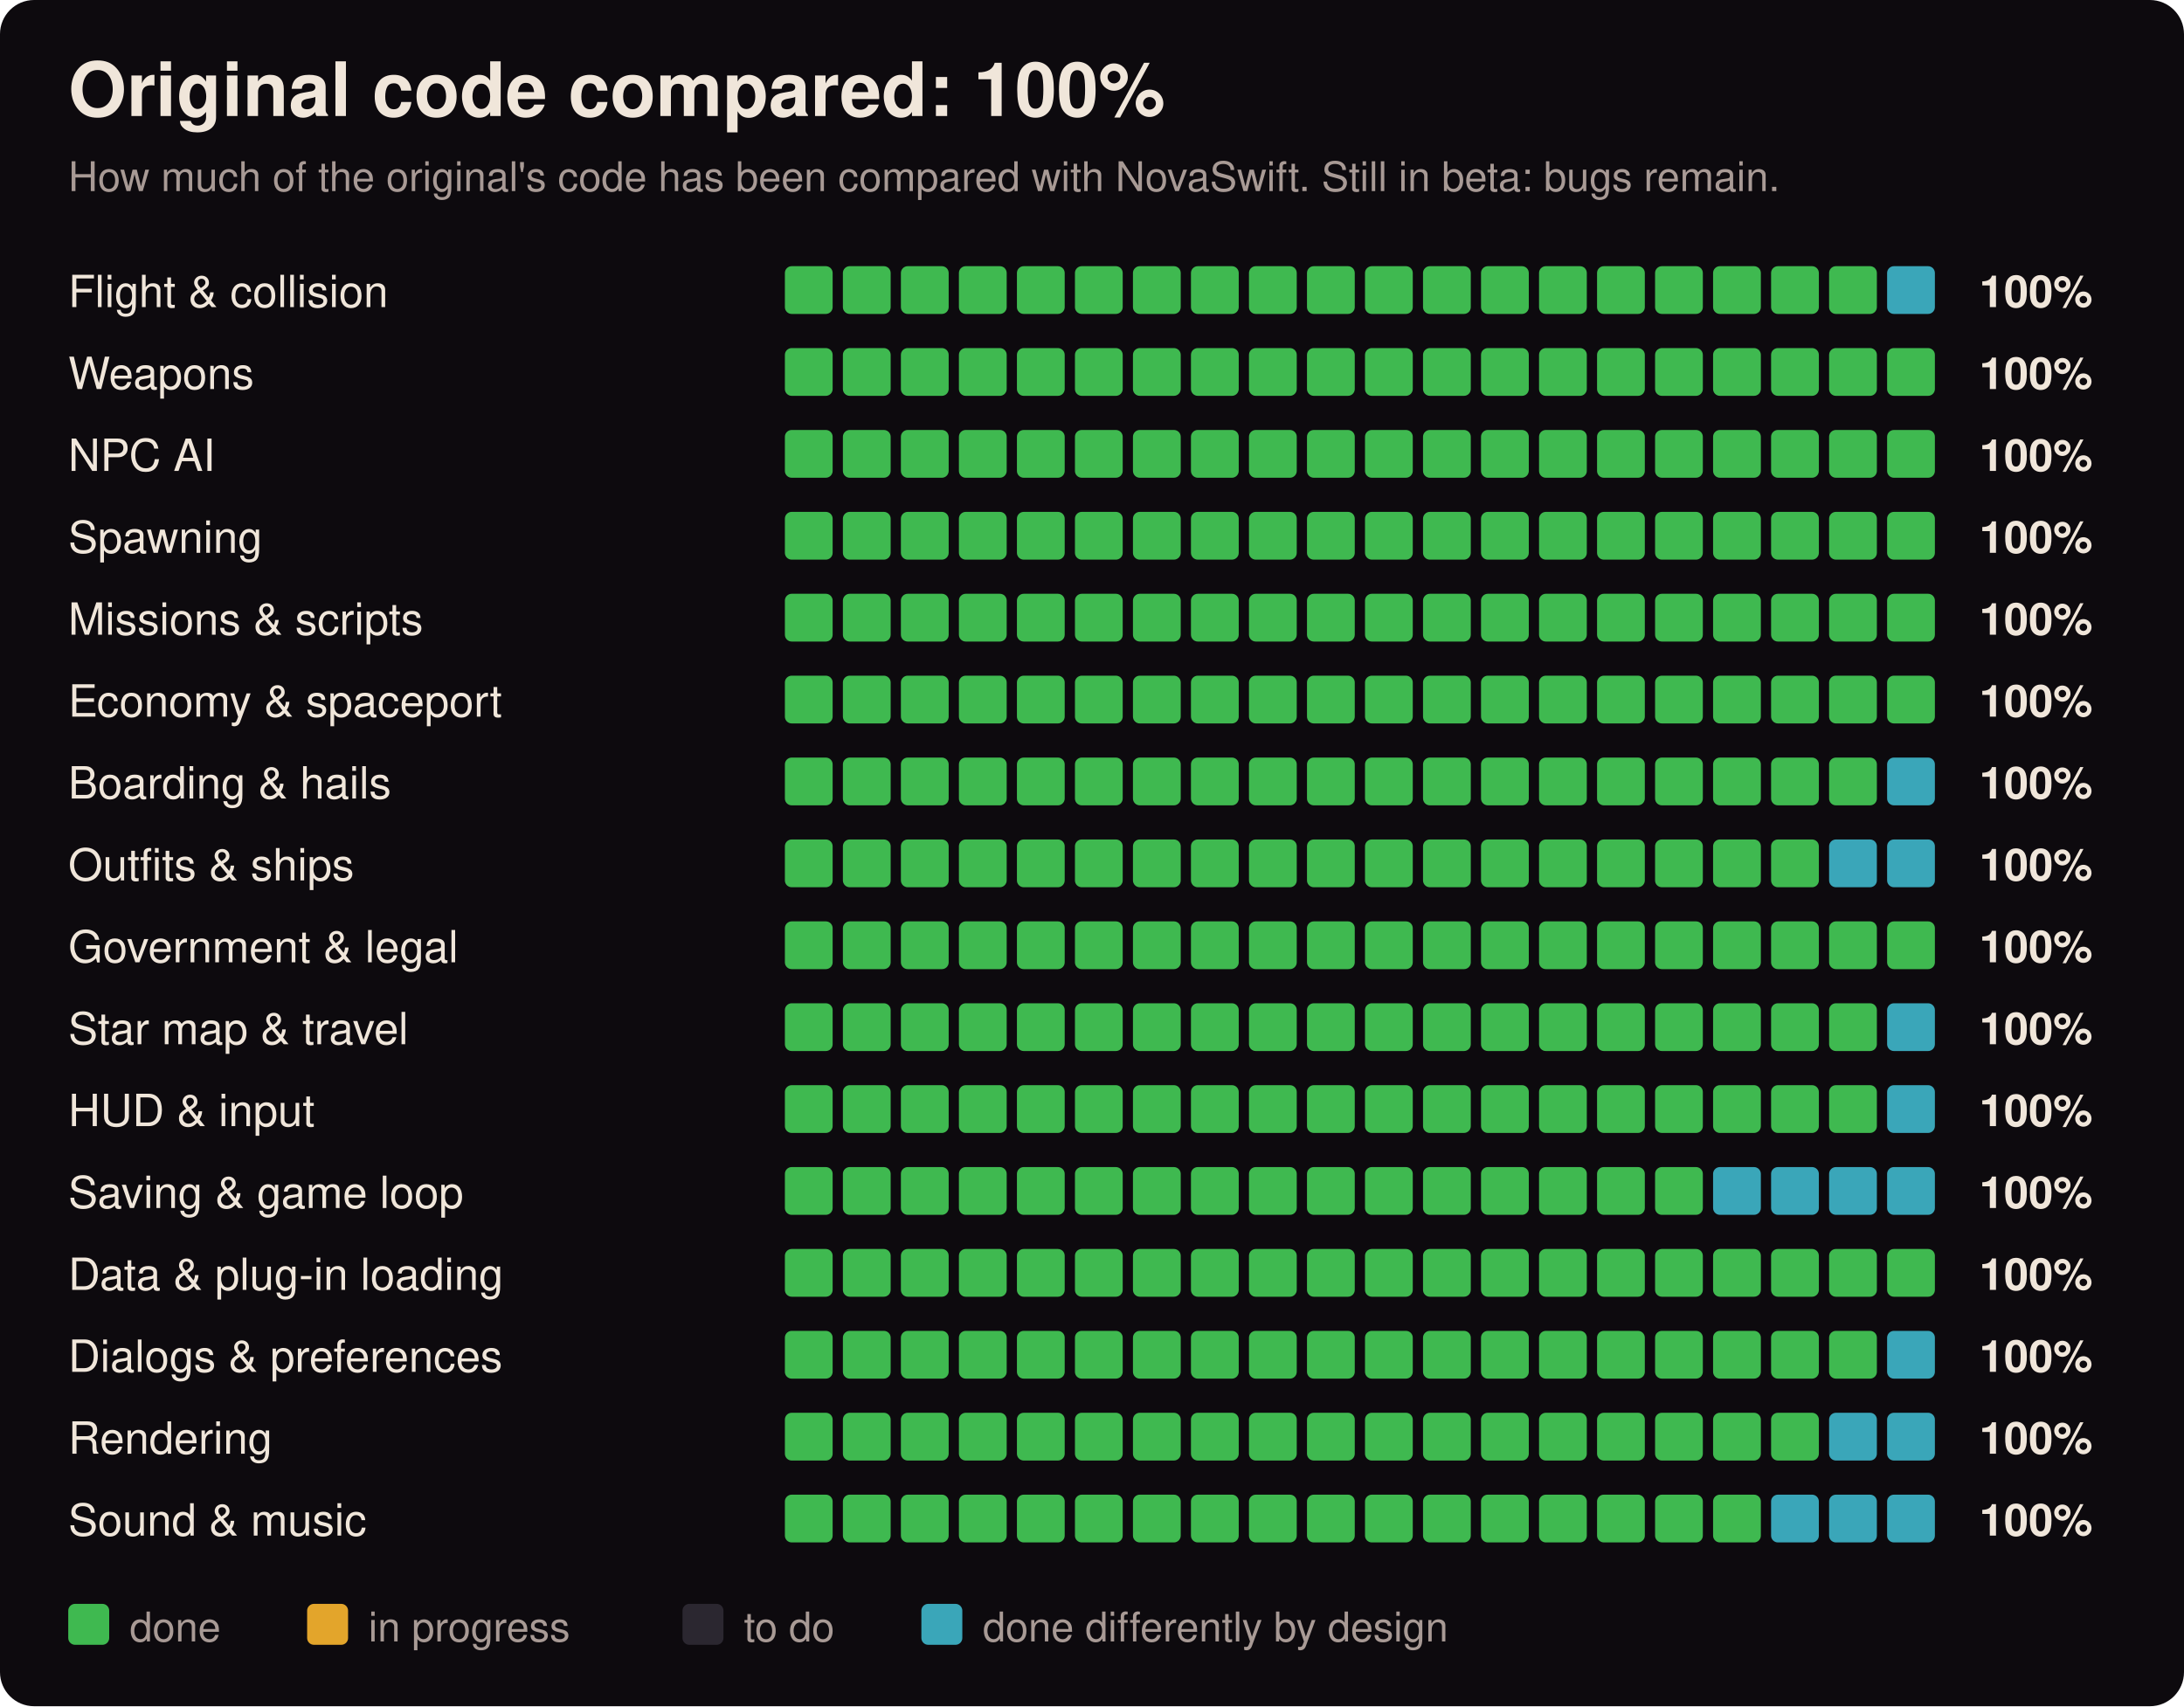
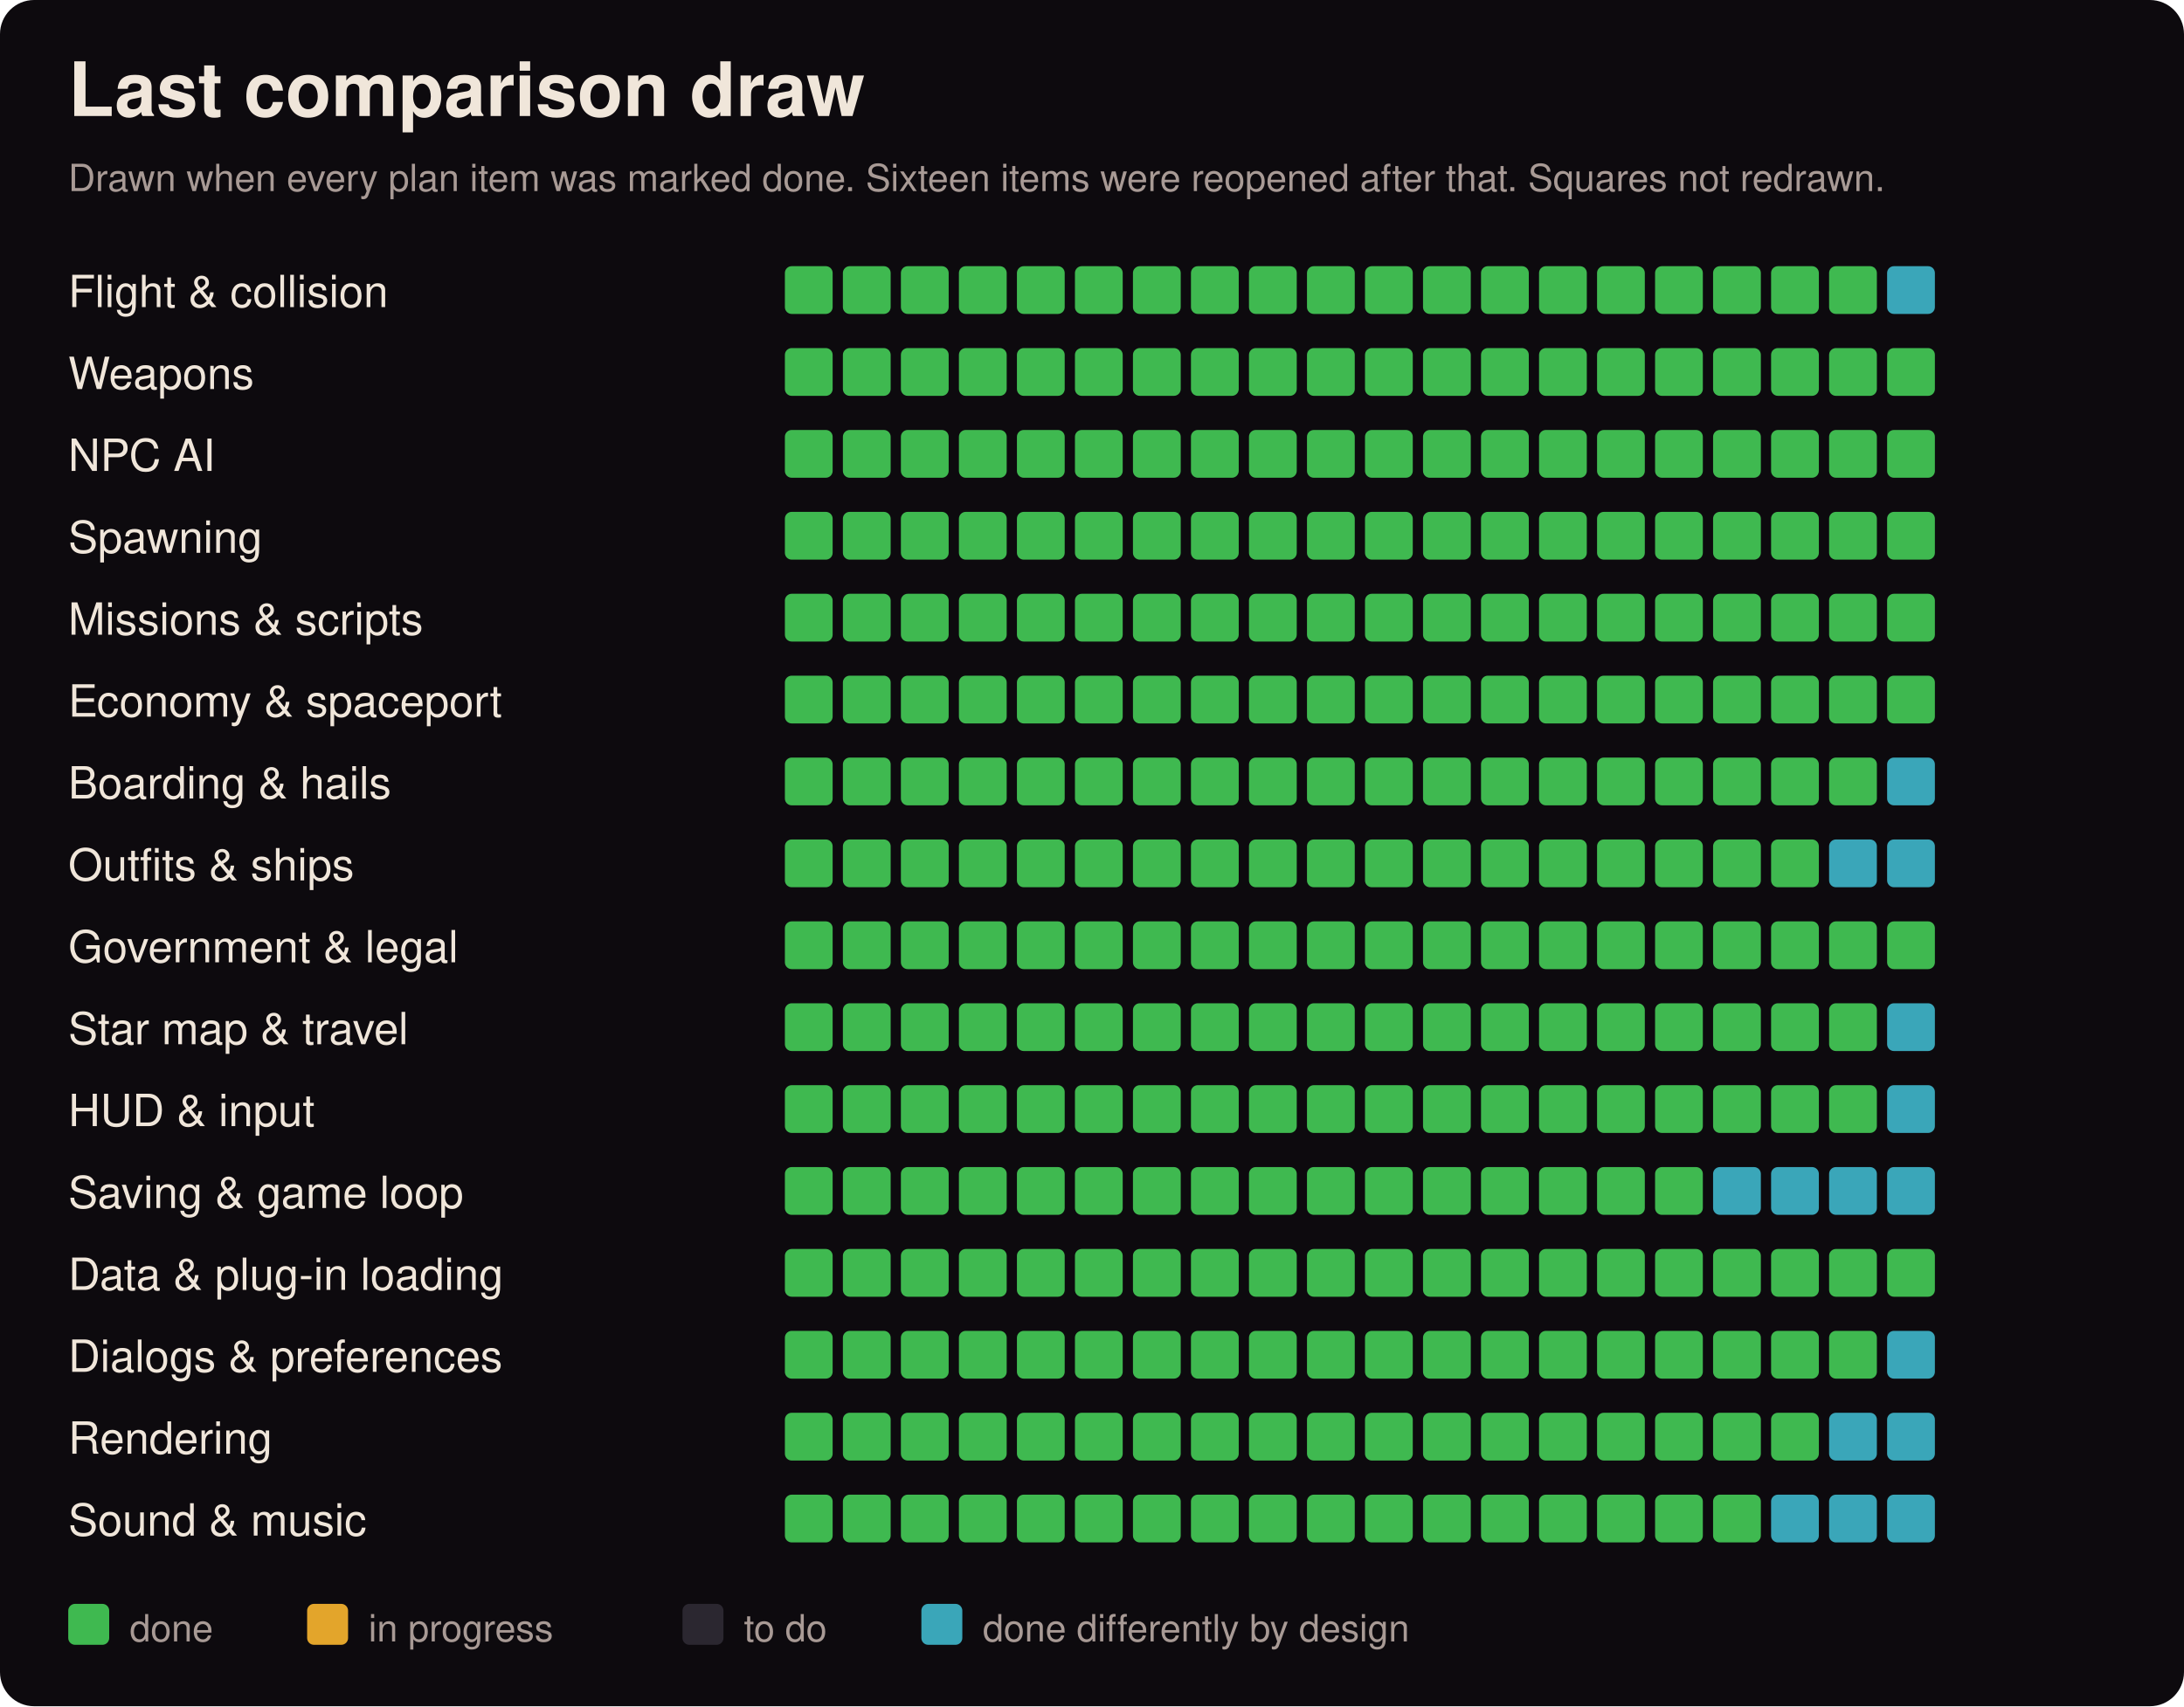
<svg xmlns="http://www.w3.org/2000/svg" width="640" height="500" viewBox="0 0 640 500" font-family="-apple-system, Segoe UI, Helvetica, Arial, sans-serif">
-   <style>.hl{font-size:22px;font-weight:700;fill:#f0e6da}.sb{font-size:12px;fill:#a89a95}.nm{font-size:13px;fill:#f0e6da}.pc{font-size:13px;font-weight:600;fill:#f0e6da}</style>
+   <style>.hl{font-size:22px;font-weight:700;fill:#f0e6da}.sb{font-size:11px;fill:#a89a95}.nm{font-size:13px;fill:#f0e6da}.pc{font-size:13px;font-weight:600;fill:#f0e6da}</style>
  <rect width="640" height="500" rx="10" fill="#0d0a0e" />
-   <text x="20" y="34" class="hl">Original code compared: 100%</text>
-   <text x="20" y="56" class="sb">How much of the original's code has been compared with NovaSwift. Still in beta: bugs remain.</text>
+   <text x="20" y="34" class="hl">Last comparison draw</text>
+   <text x="20" y="56" class="sb">Drawn when every plan item was marked done. Sixteen items were reopened after that. Squares not redrawn.</text>
  <text x="20" y="90" class="nm">Flight &amp; collision</text>
  <rect x="230" y="78" width="14" height="14" rx="2" fill="#3fb950" />
  <rect x="247" y="78" width="14" height="14" rx="2" fill="#3fb950" />
  <rect x="264" y="78" width="14" height="14" rx="2" fill="#3fb950" />
  <rect x="281" y="78" width="14" height="14" rx="2" fill="#3fb950" />
  <rect x="298" y="78" width="14" height="14" rx="2" fill="#3fb950" />
  <rect x="315" y="78" width="14" height="14" rx="2" fill="#3fb950" />
  <rect x="332" y="78" width="14" height="14" rx="2" fill="#3fb950" />
  <rect x="349" y="78" width="14" height="14" rx="2" fill="#3fb950" />
  <rect x="366" y="78" width="14" height="14" rx="2" fill="#3fb950" />
  <rect x="383" y="78" width="14" height="14" rx="2" fill="#3fb950" />
  <rect x="400" y="78" width="14" height="14" rx="2" fill="#3fb950" />
  <rect x="417" y="78" width="14" height="14" rx="2" fill="#3fb950" />
  <rect x="434" y="78" width="14" height="14" rx="2" fill="#3fb950" />
  <rect x="451" y="78" width="14" height="14" rx="2" fill="#3fb950" />
  <rect x="468" y="78" width="14" height="14" rx="2" fill="#3fb950" />
  <rect x="485" y="78" width="14" height="14" rx="2" fill="#3fb950" />
  <rect x="502" y="78" width="14" height="14" rx="2" fill="#3fb950" />
  <rect x="519" y="78" width="14" height="14" rx="2" fill="#3fb950" />
  <rect x="536" y="78" width="14" height="14" rx="2" fill="#3fb950" />
  <rect x="553" y="78" width="14" height="14" rx="2" fill="#3aa6b9" />
-   <text x="580" y="90" class="pc">100%</text>
+   <text x="580" y="90" class="pc" />
  <text x="20" y="114" class="nm">Weapons</text>
  <rect x="230" y="102" width="14" height="14" rx="2" fill="#3fb950" />
  <rect x="247" y="102" width="14" height="14" rx="2" fill="#3fb950" />
  <rect x="264" y="102" width="14" height="14" rx="2" fill="#3fb950" />
  <rect x="281" y="102" width="14" height="14" rx="2" fill="#3fb950" />
  <rect x="298" y="102" width="14" height="14" rx="2" fill="#3fb950" />
  <rect x="315" y="102" width="14" height="14" rx="2" fill="#3fb950" />
  <rect x="332" y="102" width="14" height="14" rx="2" fill="#3fb950" />
  <rect x="349" y="102" width="14" height="14" rx="2" fill="#3fb950" />
  <rect x="366" y="102" width="14" height="14" rx="2" fill="#3fb950" />
  <rect x="383" y="102" width="14" height="14" rx="2" fill="#3fb950" />
  <rect x="400" y="102" width="14" height="14" rx="2" fill="#3fb950" />
  <rect x="417" y="102" width="14" height="14" rx="2" fill="#3fb950" />
  <rect x="434" y="102" width="14" height="14" rx="2" fill="#3fb950" />
  <rect x="451" y="102" width="14" height="14" rx="2" fill="#3fb950" />
  <rect x="468" y="102" width="14" height="14" rx="2" fill="#3fb950" />
  <rect x="485" y="102" width="14" height="14" rx="2" fill="#3fb950" />
  <rect x="502" y="102" width="14" height="14" rx="2" fill="#3fb950" />
  <rect x="519" y="102" width="14" height="14" rx="2" fill="#3fb950" />
  <rect x="536" y="102" width="14" height="14" rx="2" fill="#3fb950" />
  <rect x="553" y="102" width="14" height="14" rx="2" fill="#3fb950" />
-   <text x="580" y="114" class="pc">100%</text>
+   <text x="580" y="114" class="pc" />
  <text x="20" y="138" class="nm">NPC AI</text>
  <rect x="230" y="126" width="14" height="14" rx="2" fill="#3fb950" />
  <rect x="247" y="126" width="14" height="14" rx="2" fill="#3fb950" />
  <rect x="264" y="126" width="14" height="14" rx="2" fill="#3fb950" />
  <rect x="281" y="126" width="14" height="14" rx="2" fill="#3fb950" />
  <rect x="298" y="126" width="14" height="14" rx="2" fill="#3fb950" />
  <rect x="315" y="126" width="14" height="14" rx="2" fill="#3fb950" />
  <rect x="332" y="126" width="14" height="14" rx="2" fill="#3fb950" />
  <rect x="349" y="126" width="14" height="14" rx="2" fill="#3fb950" />
  <rect x="366" y="126" width="14" height="14" rx="2" fill="#3fb950" />
  <rect x="383" y="126" width="14" height="14" rx="2" fill="#3fb950" />
  <rect x="400" y="126" width="14" height="14" rx="2" fill="#3fb950" />
  <rect x="417" y="126" width="14" height="14" rx="2" fill="#3fb950" />
  <rect x="434" y="126" width="14" height="14" rx="2" fill="#3fb950" />
  <rect x="451" y="126" width="14" height="14" rx="2" fill="#3fb950" />
  <rect x="468" y="126" width="14" height="14" rx="2" fill="#3fb950" />
  <rect x="485" y="126" width="14" height="14" rx="2" fill="#3fb950" />
  <rect x="502" y="126" width="14" height="14" rx="2" fill="#3fb950" />
  <rect x="519" y="126" width="14" height="14" rx="2" fill="#3fb950" />
  <rect x="536" y="126" width="14" height="14" rx="2" fill="#3fb950" />
  <rect x="553" y="126" width="14" height="14" rx="2" fill="#3fb950" />
-   <text x="580" y="138" class="pc">100%</text>
+   <text x="580" y="138" class="pc" />
  <text x="20" y="162" class="nm">Spawning</text>
  <rect x="230" y="150" width="14" height="14" rx="2" fill="#3fb950" />
  <rect x="247" y="150" width="14" height="14" rx="2" fill="#3fb950" />
  <rect x="264" y="150" width="14" height="14" rx="2" fill="#3fb950" />
  <rect x="281" y="150" width="14" height="14" rx="2" fill="#3fb950" />
  <rect x="298" y="150" width="14" height="14" rx="2" fill="#3fb950" />
  <rect x="315" y="150" width="14" height="14" rx="2" fill="#3fb950" />
  <rect x="332" y="150" width="14" height="14" rx="2" fill="#3fb950" />
  <rect x="349" y="150" width="14" height="14" rx="2" fill="#3fb950" />
  <rect x="366" y="150" width="14" height="14" rx="2" fill="#3fb950" />
  <rect x="383" y="150" width="14" height="14" rx="2" fill="#3fb950" />
  <rect x="400" y="150" width="14" height="14" rx="2" fill="#3fb950" />
  <rect x="417" y="150" width="14" height="14" rx="2" fill="#3fb950" />
  <rect x="434" y="150" width="14" height="14" rx="2" fill="#3fb950" />
  <rect x="451" y="150" width="14" height="14" rx="2" fill="#3fb950" />
  <rect x="468" y="150" width="14" height="14" rx="2" fill="#3fb950" />
  <rect x="485" y="150" width="14" height="14" rx="2" fill="#3fb950" />
  <rect x="502" y="150" width="14" height="14" rx="2" fill="#3fb950" />
  <rect x="519" y="150" width="14" height="14" rx="2" fill="#3fb950" />
  <rect x="536" y="150" width="14" height="14" rx="2" fill="#3fb950" />
  <rect x="553" y="150" width="14" height="14" rx="2" fill="#3fb950" />
-   <text x="580" y="162" class="pc">100%</text>
+   <text x="580" y="162" class="pc" />
  <text x="20" y="186" class="nm">Missions &amp; scripts</text>
  <rect x="230" y="174" width="14" height="14" rx="2" fill="#3fb950" />
  <rect x="247" y="174" width="14" height="14" rx="2" fill="#3fb950" />
  <rect x="264" y="174" width="14" height="14" rx="2" fill="#3fb950" />
  <rect x="281" y="174" width="14" height="14" rx="2" fill="#3fb950" />
  <rect x="298" y="174" width="14" height="14" rx="2" fill="#3fb950" />
  <rect x="315" y="174" width="14" height="14" rx="2" fill="#3fb950" />
  <rect x="332" y="174" width="14" height="14" rx="2" fill="#3fb950" />
  <rect x="349" y="174" width="14" height="14" rx="2" fill="#3fb950" />
  <rect x="366" y="174" width="14" height="14" rx="2" fill="#3fb950" />
  <rect x="383" y="174" width="14" height="14" rx="2" fill="#3fb950" />
  <rect x="400" y="174" width="14" height="14" rx="2" fill="#3fb950" />
  <rect x="417" y="174" width="14" height="14" rx="2" fill="#3fb950" />
  <rect x="434" y="174" width="14" height="14" rx="2" fill="#3fb950" />
  <rect x="451" y="174" width="14" height="14" rx="2" fill="#3fb950" />
  <rect x="468" y="174" width="14" height="14" rx="2" fill="#3fb950" />
  <rect x="485" y="174" width="14" height="14" rx="2" fill="#3fb950" />
  <rect x="502" y="174" width="14" height="14" rx="2" fill="#3fb950" />
  <rect x="519" y="174" width="14" height="14" rx="2" fill="#3fb950" />
  <rect x="536" y="174" width="14" height="14" rx="2" fill="#3fb950" />
  <rect x="553" y="174" width="14" height="14" rx="2" fill="#3fb950" />
-   <text x="580" y="186" class="pc">100%</text>
+   <text x="580" y="186" class="pc" />
  <text x="20" y="210" class="nm">Economy &amp; spaceport</text>
  <rect x="230" y="198" width="14" height="14" rx="2" fill="#3fb950" />
  <rect x="247" y="198" width="14" height="14" rx="2" fill="#3fb950" />
  <rect x="264" y="198" width="14" height="14" rx="2" fill="#3fb950" />
  <rect x="281" y="198" width="14" height="14" rx="2" fill="#3fb950" />
  <rect x="298" y="198" width="14" height="14" rx="2" fill="#3fb950" />
  <rect x="315" y="198" width="14" height="14" rx="2" fill="#3fb950" />
  <rect x="332" y="198" width="14" height="14" rx="2" fill="#3fb950" />
  <rect x="349" y="198" width="14" height="14" rx="2" fill="#3fb950" />
  <rect x="366" y="198" width="14" height="14" rx="2" fill="#3fb950" />
  <rect x="383" y="198" width="14" height="14" rx="2" fill="#3fb950" />
  <rect x="400" y="198" width="14" height="14" rx="2" fill="#3fb950" />
  <rect x="417" y="198" width="14" height="14" rx="2" fill="#3fb950" />
  <rect x="434" y="198" width="14" height="14" rx="2" fill="#3fb950" />
  <rect x="451" y="198" width="14" height="14" rx="2" fill="#3fb950" />
  <rect x="468" y="198" width="14" height="14" rx="2" fill="#3fb950" />
  <rect x="485" y="198" width="14" height="14" rx="2" fill="#3fb950" />
  <rect x="502" y="198" width="14" height="14" rx="2" fill="#3fb950" />
  <rect x="519" y="198" width="14" height="14" rx="2" fill="#3fb950" />
  <rect x="536" y="198" width="14" height="14" rx="2" fill="#3fb950" />
  <rect x="553" y="198" width="14" height="14" rx="2" fill="#3fb950" />
-   <text x="580" y="210" class="pc">100%</text>
+   <text x="580" y="210" class="pc" />
  <text x="20" y="234" class="nm">Boarding &amp; hails</text>
  <rect x="230" y="222" width="14" height="14" rx="2" fill="#3fb950" />
  <rect x="247" y="222" width="14" height="14" rx="2" fill="#3fb950" />
  <rect x="264" y="222" width="14" height="14" rx="2" fill="#3fb950" />
  <rect x="281" y="222" width="14" height="14" rx="2" fill="#3fb950" />
  <rect x="298" y="222" width="14" height="14" rx="2" fill="#3fb950" />
  <rect x="315" y="222" width="14" height="14" rx="2" fill="#3fb950" />
  <rect x="332" y="222" width="14" height="14" rx="2" fill="#3fb950" />
  <rect x="349" y="222" width="14" height="14" rx="2" fill="#3fb950" />
  <rect x="366" y="222" width="14" height="14" rx="2" fill="#3fb950" />
  <rect x="383" y="222" width="14" height="14" rx="2" fill="#3fb950" />
  <rect x="400" y="222" width="14" height="14" rx="2" fill="#3fb950" />
  <rect x="417" y="222" width="14" height="14" rx="2" fill="#3fb950" />
  <rect x="434" y="222" width="14" height="14" rx="2" fill="#3fb950" />
  <rect x="451" y="222" width="14" height="14" rx="2" fill="#3fb950" />
  <rect x="468" y="222" width="14" height="14" rx="2" fill="#3fb950" />
  <rect x="485" y="222" width="14" height="14" rx="2" fill="#3fb950" />
  <rect x="502" y="222" width="14" height="14" rx="2" fill="#3fb950" />
  <rect x="519" y="222" width="14" height="14" rx="2" fill="#3fb950" />
  <rect x="536" y="222" width="14" height="14" rx="2" fill="#3fb950" />
  <rect x="553" y="222" width="14" height="14" rx="2" fill="#3aa6b9" />
-   <text x="580" y="234" class="pc">100%</text>
+   <text x="580" y="234" class="pc" />
  <text x="20" y="258" class="nm">Outfits &amp; ships</text>
  <rect x="230" y="246" width="14" height="14" rx="2" fill="#3fb950" />
  <rect x="247" y="246" width="14" height="14" rx="2" fill="#3fb950" />
  <rect x="264" y="246" width="14" height="14" rx="2" fill="#3fb950" />
  <rect x="281" y="246" width="14" height="14" rx="2" fill="#3fb950" />
  <rect x="298" y="246" width="14" height="14" rx="2" fill="#3fb950" />
  <rect x="315" y="246" width="14" height="14" rx="2" fill="#3fb950" />
  <rect x="332" y="246" width="14" height="14" rx="2" fill="#3fb950" />
  <rect x="349" y="246" width="14" height="14" rx="2" fill="#3fb950" />
  <rect x="366" y="246" width="14" height="14" rx="2" fill="#3fb950" />
  <rect x="383" y="246" width="14" height="14" rx="2" fill="#3fb950" />
  <rect x="400" y="246" width="14" height="14" rx="2" fill="#3fb950" />
  <rect x="417" y="246" width="14" height="14" rx="2" fill="#3fb950" />
  <rect x="434" y="246" width="14" height="14" rx="2" fill="#3fb950" />
  <rect x="451" y="246" width="14" height="14" rx="2" fill="#3fb950" />
  <rect x="468" y="246" width="14" height="14" rx="2" fill="#3fb950" />
  <rect x="485" y="246" width="14" height="14" rx="2" fill="#3fb950" />
  <rect x="502" y="246" width="14" height="14" rx="2" fill="#3fb950" />
  <rect x="519" y="246" width="14" height="14" rx="2" fill="#3fb950" />
  <rect x="536" y="246" width="14" height="14" rx="2" fill="#3aa6b9" />
  <rect x="553" y="246" width="14" height="14" rx="2" fill="#3aa6b9" />
-   <text x="580" y="258" class="pc">100%</text>
+   <text x="580" y="258" class="pc" />
  <text x="20" y="282" class="nm">Government &amp; legal</text>
  <rect x="230" y="270" width="14" height="14" rx="2" fill="#3fb950" />
  <rect x="247" y="270" width="14" height="14" rx="2" fill="#3fb950" />
  <rect x="264" y="270" width="14" height="14" rx="2" fill="#3fb950" />
  <rect x="281" y="270" width="14" height="14" rx="2" fill="#3fb950" />
  <rect x="298" y="270" width="14" height="14" rx="2" fill="#3fb950" />
  <rect x="315" y="270" width="14" height="14" rx="2" fill="#3fb950" />
  <rect x="332" y="270" width="14" height="14" rx="2" fill="#3fb950" />
  <rect x="349" y="270" width="14" height="14" rx="2" fill="#3fb950" />
  <rect x="366" y="270" width="14" height="14" rx="2" fill="#3fb950" />
  <rect x="383" y="270" width="14" height="14" rx="2" fill="#3fb950" />
  <rect x="400" y="270" width="14" height="14" rx="2" fill="#3fb950" />
  <rect x="417" y="270" width="14" height="14" rx="2" fill="#3fb950" />
  <rect x="434" y="270" width="14" height="14" rx="2" fill="#3fb950" />
  <rect x="451" y="270" width="14" height="14" rx="2" fill="#3fb950" />
  <rect x="468" y="270" width="14" height="14" rx="2" fill="#3fb950" />
  <rect x="485" y="270" width="14" height="14" rx="2" fill="#3fb950" />
  <rect x="502" y="270" width="14" height="14" rx="2" fill="#3fb950" />
  <rect x="519" y="270" width="14" height="14" rx="2" fill="#3fb950" />
  <rect x="536" y="270" width="14" height="14" rx="2" fill="#3fb950" />
  <rect x="553" y="270" width="14" height="14" rx="2" fill="#3fb950" />
-   <text x="580" y="282" class="pc">100%</text>
+   <text x="580" y="282" class="pc" />
  <text x="20" y="306" class="nm">Star map &amp; travel</text>
  <rect x="230" y="294" width="14" height="14" rx="2" fill="#3fb950" />
  <rect x="247" y="294" width="14" height="14" rx="2" fill="#3fb950" />
  <rect x="264" y="294" width="14" height="14" rx="2" fill="#3fb950" />
  <rect x="281" y="294" width="14" height="14" rx="2" fill="#3fb950" />
  <rect x="298" y="294" width="14" height="14" rx="2" fill="#3fb950" />
  <rect x="315" y="294" width="14" height="14" rx="2" fill="#3fb950" />
  <rect x="332" y="294" width="14" height="14" rx="2" fill="#3fb950" />
  <rect x="349" y="294" width="14" height="14" rx="2" fill="#3fb950" />
  <rect x="366" y="294" width="14" height="14" rx="2" fill="#3fb950" />
  <rect x="383" y="294" width="14" height="14" rx="2" fill="#3fb950" />
  <rect x="400" y="294" width="14" height="14" rx="2" fill="#3fb950" />
  <rect x="417" y="294" width="14" height="14" rx="2" fill="#3fb950" />
  <rect x="434" y="294" width="14" height="14" rx="2" fill="#3fb950" />
  <rect x="451" y="294" width="14" height="14" rx="2" fill="#3fb950" />
  <rect x="468" y="294" width="14" height="14" rx="2" fill="#3fb950" />
  <rect x="485" y="294" width="14" height="14" rx="2" fill="#3fb950" />
  <rect x="502" y="294" width="14" height="14" rx="2" fill="#3fb950" />
  <rect x="519" y="294" width="14" height="14" rx="2" fill="#3fb950" />
  <rect x="536" y="294" width="14" height="14" rx="2" fill="#3fb950" />
  <rect x="553" y="294" width="14" height="14" rx="2" fill="#3aa6b9" />
-   <text x="580" y="306" class="pc">100%</text>
+   <text x="580" y="306" class="pc" />
  <text x="20" y="330" class="nm">HUD &amp; input</text>
  <rect x="230" y="318" width="14" height="14" rx="2" fill="#3fb950" />
  <rect x="247" y="318" width="14" height="14" rx="2" fill="#3fb950" />
  <rect x="264" y="318" width="14" height="14" rx="2" fill="#3fb950" />
  <rect x="281" y="318" width="14" height="14" rx="2" fill="#3fb950" />
  <rect x="298" y="318" width="14" height="14" rx="2" fill="#3fb950" />
  <rect x="315" y="318" width="14" height="14" rx="2" fill="#3fb950" />
  <rect x="332" y="318" width="14" height="14" rx="2" fill="#3fb950" />
  <rect x="349" y="318" width="14" height="14" rx="2" fill="#3fb950" />
  <rect x="366" y="318" width="14" height="14" rx="2" fill="#3fb950" />
  <rect x="383" y="318" width="14" height="14" rx="2" fill="#3fb950" />
  <rect x="400" y="318" width="14" height="14" rx="2" fill="#3fb950" />
  <rect x="417" y="318" width="14" height="14" rx="2" fill="#3fb950" />
  <rect x="434" y="318" width="14" height="14" rx="2" fill="#3fb950" />
  <rect x="451" y="318" width="14" height="14" rx="2" fill="#3fb950" />
  <rect x="468" y="318" width="14" height="14" rx="2" fill="#3fb950" />
  <rect x="485" y="318" width="14" height="14" rx="2" fill="#3fb950" />
  <rect x="502" y="318" width="14" height="14" rx="2" fill="#3fb950" />
  <rect x="519" y="318" width="14" height="14" rx="2" fill="#3fb950" />
  <rect x="536" y="318" width="14" height="14" rx="2" fill="#3fb950" />
  <rect x="553" y="318" width="14" height="14" rx="2" fill="#3aa6b9" />
-   <text x="580" y="330" class="pc">100%</text>
+   <text x="580" y="330" class="pc" />
  <text x="20" y="354" class="nm">Saving &amp; game loop</text>
  <rect x="230" y="342" width="14" height="14" rx="2" fill="#3fb950" />
  <rect x="247" y="342" width="14" height="14" rx="2" fill="#3fb950" />
  <rect x="264" y="342" width="14" height="14" rx="2" fill="#3fb950" />
  <rect x="281" y="342" width="14" height="14" rx="2" fill="#3fb950" />
  <rect x="298" y="342" width="14" height="14" rx="2" fill="#3fb950" />
  <rect x="315" y="342" width="14" height="14" rx="2" fill="#3fb950" />
  <rect x="332" y="342" width="14" height="14" rx="2" fill="#3fb950" />
  <rect x="349" y="342" width="14" height="14" rx="2" fill="#3fb950" />
  <rect x="366" y="342" width="14" height="14" rx="2" fill="#3fb950" />
  <rect x="383" y="342" width="14" height="14" rx="2" fill="#3fb950" />
  <rect x="400" y="342" width="14" height="14" rx="2" fill="#3fb950" />
  <rect x="417" y="342" width="14" height="14" rx="2" fill="#3fb950" />
  <rect x="434" y="342" width="14" height="14" rx="2" fill="#3fb950" />
  <rect x="451" y="342" width="14" height="14" rx="2" fill="#3fb950" />
  <rect x="468" y="342" width="14" height="14" rx="2" fill="#3fb950" />
  <rect x="485" y="342" width="14" height="14" rx="2" fill="#3fb950" />
  <rect x="502" y="342" width="14" height="14" rx="2" fill="#3aa6b9" />
  <rect x="519" y="342" width="14" height="14" rx="2" fill="#3aa6b9" />
  <rect x="536" y="342" width="14" height="14" rx="2" fill="#3aa6b9" />
  <rect x="553" y="342" width="14" height="14" rx="2" fill="#3aa6b9" />
-   <text x="580" y="354" class="pc">100%</text>
+   <text x="580" y="354" class="pc" />
  <text x="20" y="378" class="nm">Data &amp; plug-in loading</text>
  <rect x="230" y="366" width="14" height="14" rx="2" fill="#3fb950" />
  <rect x="247" y="366" width="14" height="14" rx="2" fill="#3fb950" />
  <rect x="264" y="366" width="14" height="14" rx="2" fill="#3fb950" />
  <rect x="281" y="366" width="14" height="14" rx="2" fill="#3fb950" />
  <rect x="298" y="366" width="14" height="14" rx="2" fill="#3fb950" />
  <rect x="315" y="366" width="14" height="14" rx="2" fill="#3fb950" />
  <rect x="332" y="366" width="14" height="14" rx="2" fill="#3fb950" />
  <rect x="349" y="366" width="14" height="14" rx="2" fill="#3fb950" />
  <rect x="366" y="366" width="14" height="14" rx="2" fill="#3fb950" />
  <rect x="383" y="366" width="14" height="14" rx="2" fill="#3fb950" />
  <rect x="400" y="366" width="14" height="14" rx="2" fill="#3fb950" />
  <rect x="417" y="366" width="14" height="14" rx="2" fill="#3fb950" />
  <rect x="434" y="366" width="14" height="14" rx="2" fill="#3fb950" />
  <rect x="451" y="366" width="14" height="14" rx="2" fill="#3fb950" />
  <rect x="468" y="366" width="14" height="14" rx="2" fill="#3fb950" />
  <rect x="485" y="366" width="14" height="14" rx="2" fill="#3fb950" />
  <rect x="502" y="366" width="14" height="14" rx="2" fill="#3fb950" />
  <rect x="519" y="366" width="14" height="14" rx="2" fill="#3fb950" />
  <rect x="536" y="366" width="14" height="14" rx="2" fill="#3fb950" />
  <rect x="553" y="366" width="14" height="14" rx="2" fill="#3fb950" />
-   <text x="580" y="378" class="pc">100%</text>
+   <text x="580" y="378" class="pc" />
  <text x="20" y="402" class="nm">Dialogs &amp; preferences</text>
  <rect x="230" y="390" width="14" height="14" rx="2" fill="#3fb950" />
  <rect x="247" y="390" width="14" height="14" rx="2" fill="#3fb950" />
  <rect x="264" y="390" width="14" height="14" rx="2" fill="#3fb950" />
  <rect x="281" y="390" width="14" height="14" rx="2" fill="#3fb950" />
  <rect x="298" y="390" width="14" height="14" rx="2" fill="#3fb950" />
  <rect x="315" y="390" width="14" height="14" rx="2" fill="#3fb950" />
  <rect x="332" y="390" width="14" height="14" rx="2" fill="#3fb950" />
  <rect x="349" y="390" width="14" height="14" rx="2" fill="#3fb950" />
  <rect x="366" y="390" width="14" height="14" rx="2" fill="#3fb950" />
  <rect x="383" y="390" width="14" height="14" rx="2" fill="#3fb950" />
  <rect x="400" y="390" width="14" height="14" rx="2" fill="#3fb950" />
  <rect x="417" y="390" width="14" height="14" rx="2" fill="#3fb950" />
  <rect x="434" y="390" width="14" height="14" rx="2" fill="#3fb950" />
  <rect x="451" y="390" width="14" height="14" rx="2" fill="#3fb950" />
  <rect x="468" y="390" width="14" height="14" rx="2" fill="#3fb950" />
  <rect x="485" y="390" width="14" height="14" rx="2" fill="#3fb950" />
  <rect x="502" y="390" width="14" height="14" rx="2" fill="#3fb950" />
  <rect x="519" y="390" width="14" height="14" rx="2" fill="#3fb950" />
  <rect x="536" y="390" width="14" height="14" rx="2" fill="#3fb950" />
  <rect x="553" y="390" width="14" height="14" rx="2" fill="#3aa6b9" />
-   <text x="580" y="402" class="pc">100%</text>
+   <text x="580" y="402" class="pc" />
  <text x="20" y="426" class="nm">Rendering</text>
  <rect x="230" y="414" width="14" height="14" rx="2" fill="#3fb950" />
  <rect x="247" y="414" width="14" height="14" rx="2" fill="#3fb950" />
  <rect x="264" y="414" width="14" height="14" rx="2" fill="#3fb950" />
  <rect x="281" y="414" width="14" height="14" rx="2" fill="#3fb950" />
  <rect x="298" y="414" width="14" height="14" rx="2" fill="#3fb950" />
  <rect x="315" y="414" width="14" height="14" rx="2" fill="#3fb950" />
  <rect x="332" y="414" width="14" height="14" rx="2" fill="#3fb950" />
  <rect x="349" y="414" width="14" height="14" rx="2" fill="#3fb950" />
  <rect x="366" y="414" width="14" height="14" rx="2" fill="#3fb950" />
  <rect x="383" y="414" width="14" height="14" rx="2" fill="#3fb950" />
  <rect x="400" y="414" width="14" height="14" rx="2" fill="#3fb950" />
  <rect x="417" y="414" width="14" height="14" rx="2" fill="#3fb950" />
  <rect x="434" y="414" width="14" height="14" rx="2" fill="#3fb950" />
  <rect x="451" y="414" width="14" height="14" rx="2" fill="#3fb950" />
  <rect x="468" y="414" width="14" height="14" rx="2" fill="#3fb950" />
  <rect x="485" y="414" width="14" height="14" rx="2" fill="#3fb950" />
  <rect x="502" y="414" width="14" height="14" rx="2" fill="#3fb950" />
  <rect x="519" y="414" width="14" height="14" rx="2" fill="#3fb950" />
  <rect x="536" y="414" width="14" height="14" rx="2" fill="#3aa6b9" />
  <rect x="553" y="414" width="14" height="14" rx="2" fill="#3aa6b9" />
-   <text x="580" y="426" class="pc">100%</text>
+   <text x="580" y="426" class="pc" />
  <text x="20" y="450" class="nm">Sound &amp; music</text>
  <rect x="230" y="438" width="14" height="14" rx="2" fill="#3fb950" />
  <rect x="247" y="438" width="14" height="14" rx="2" fill="#3fb950" />
  <rect x="264" y="438" width="14" height="14" rx="2" fill="#3fb950" />
  <rect x="281" y="438" width="14" height="14" rx="2" fill="#3fb950" />
  <rect x="298" y="438" width="14" height="14" rx="2" fill="#3fb950" />
  <rect x="315" y="438" width="14" height="14" rx="2" fill="#3fb950" />
  <rect x="332" y="438" width="14" height="14" rx="2" fill="#3fb950" />
  <rect x="349" y="438" width="14" height="14" rx="2" fill="#3fb950" />
  <rect x="366" y="438" width="14" height="14" rx="2" fill="#3fb950" />
  <rect x="383" y="438" width="14" height="14" rx="2" fill="#3fb950" />
  <rect x="400" y="438" width="14" height="14" rx="2" fill="#3fb950" />
  <rect x="417" y="438" width="14" height="14" rx="2" fill="#3fb950" />
  <rect x="434" y="438" width="14" height="14" rx="2" fill="#3fb950" />
  <rect x="451" y="438" width="14" height="14" rx="2" fill="#3fb950" />
  <rect x="468" y="438" width="14" height="14" rx="2" fill="#3fb950" />
  <rect x="485" y="438" width="14" height="14" rx="2" fill="#3fb950" />
  <rect x="502" y="438" width="14" height="14" rx="2" fill="#3fb950" />
  <rect x="519" y="438" width="14" height="14" rx="2" fill="#3aa6b9" />
  <rect x="536" y="438" width="14" height="14" rx="2" fill="#3aa6b9" />
  <rect x="553" y="438" width="14" height="14" rx="2" fill="#3aa6b9" />
-   <text x="580" y="450" class="pc">100%</text>
+   <text x="580" y="450" class="pc" />
  <rect x="20" y="470" width="12" height="12" rx="2" fill="#3fb950" />
  <text x="38" y="481" class="sb">done</text>
  <rect x="90" y="470" width="12" height="12" rx="2" fill="#e3a52b" />
  <text x="108" y="481" class="sb">in progress</text>
  <rect x="200" y="470" width="12" height="12" rx="2" fill="#2b2730" />
  <text x="218" y="481" class="sb">to do</text>
  <rect x="270" y="470" width="12" height="12" rx="2" fill="#3aa6b9" />
  <text x="288" y="481" class="sb">done differently by design</text>
</svg>
